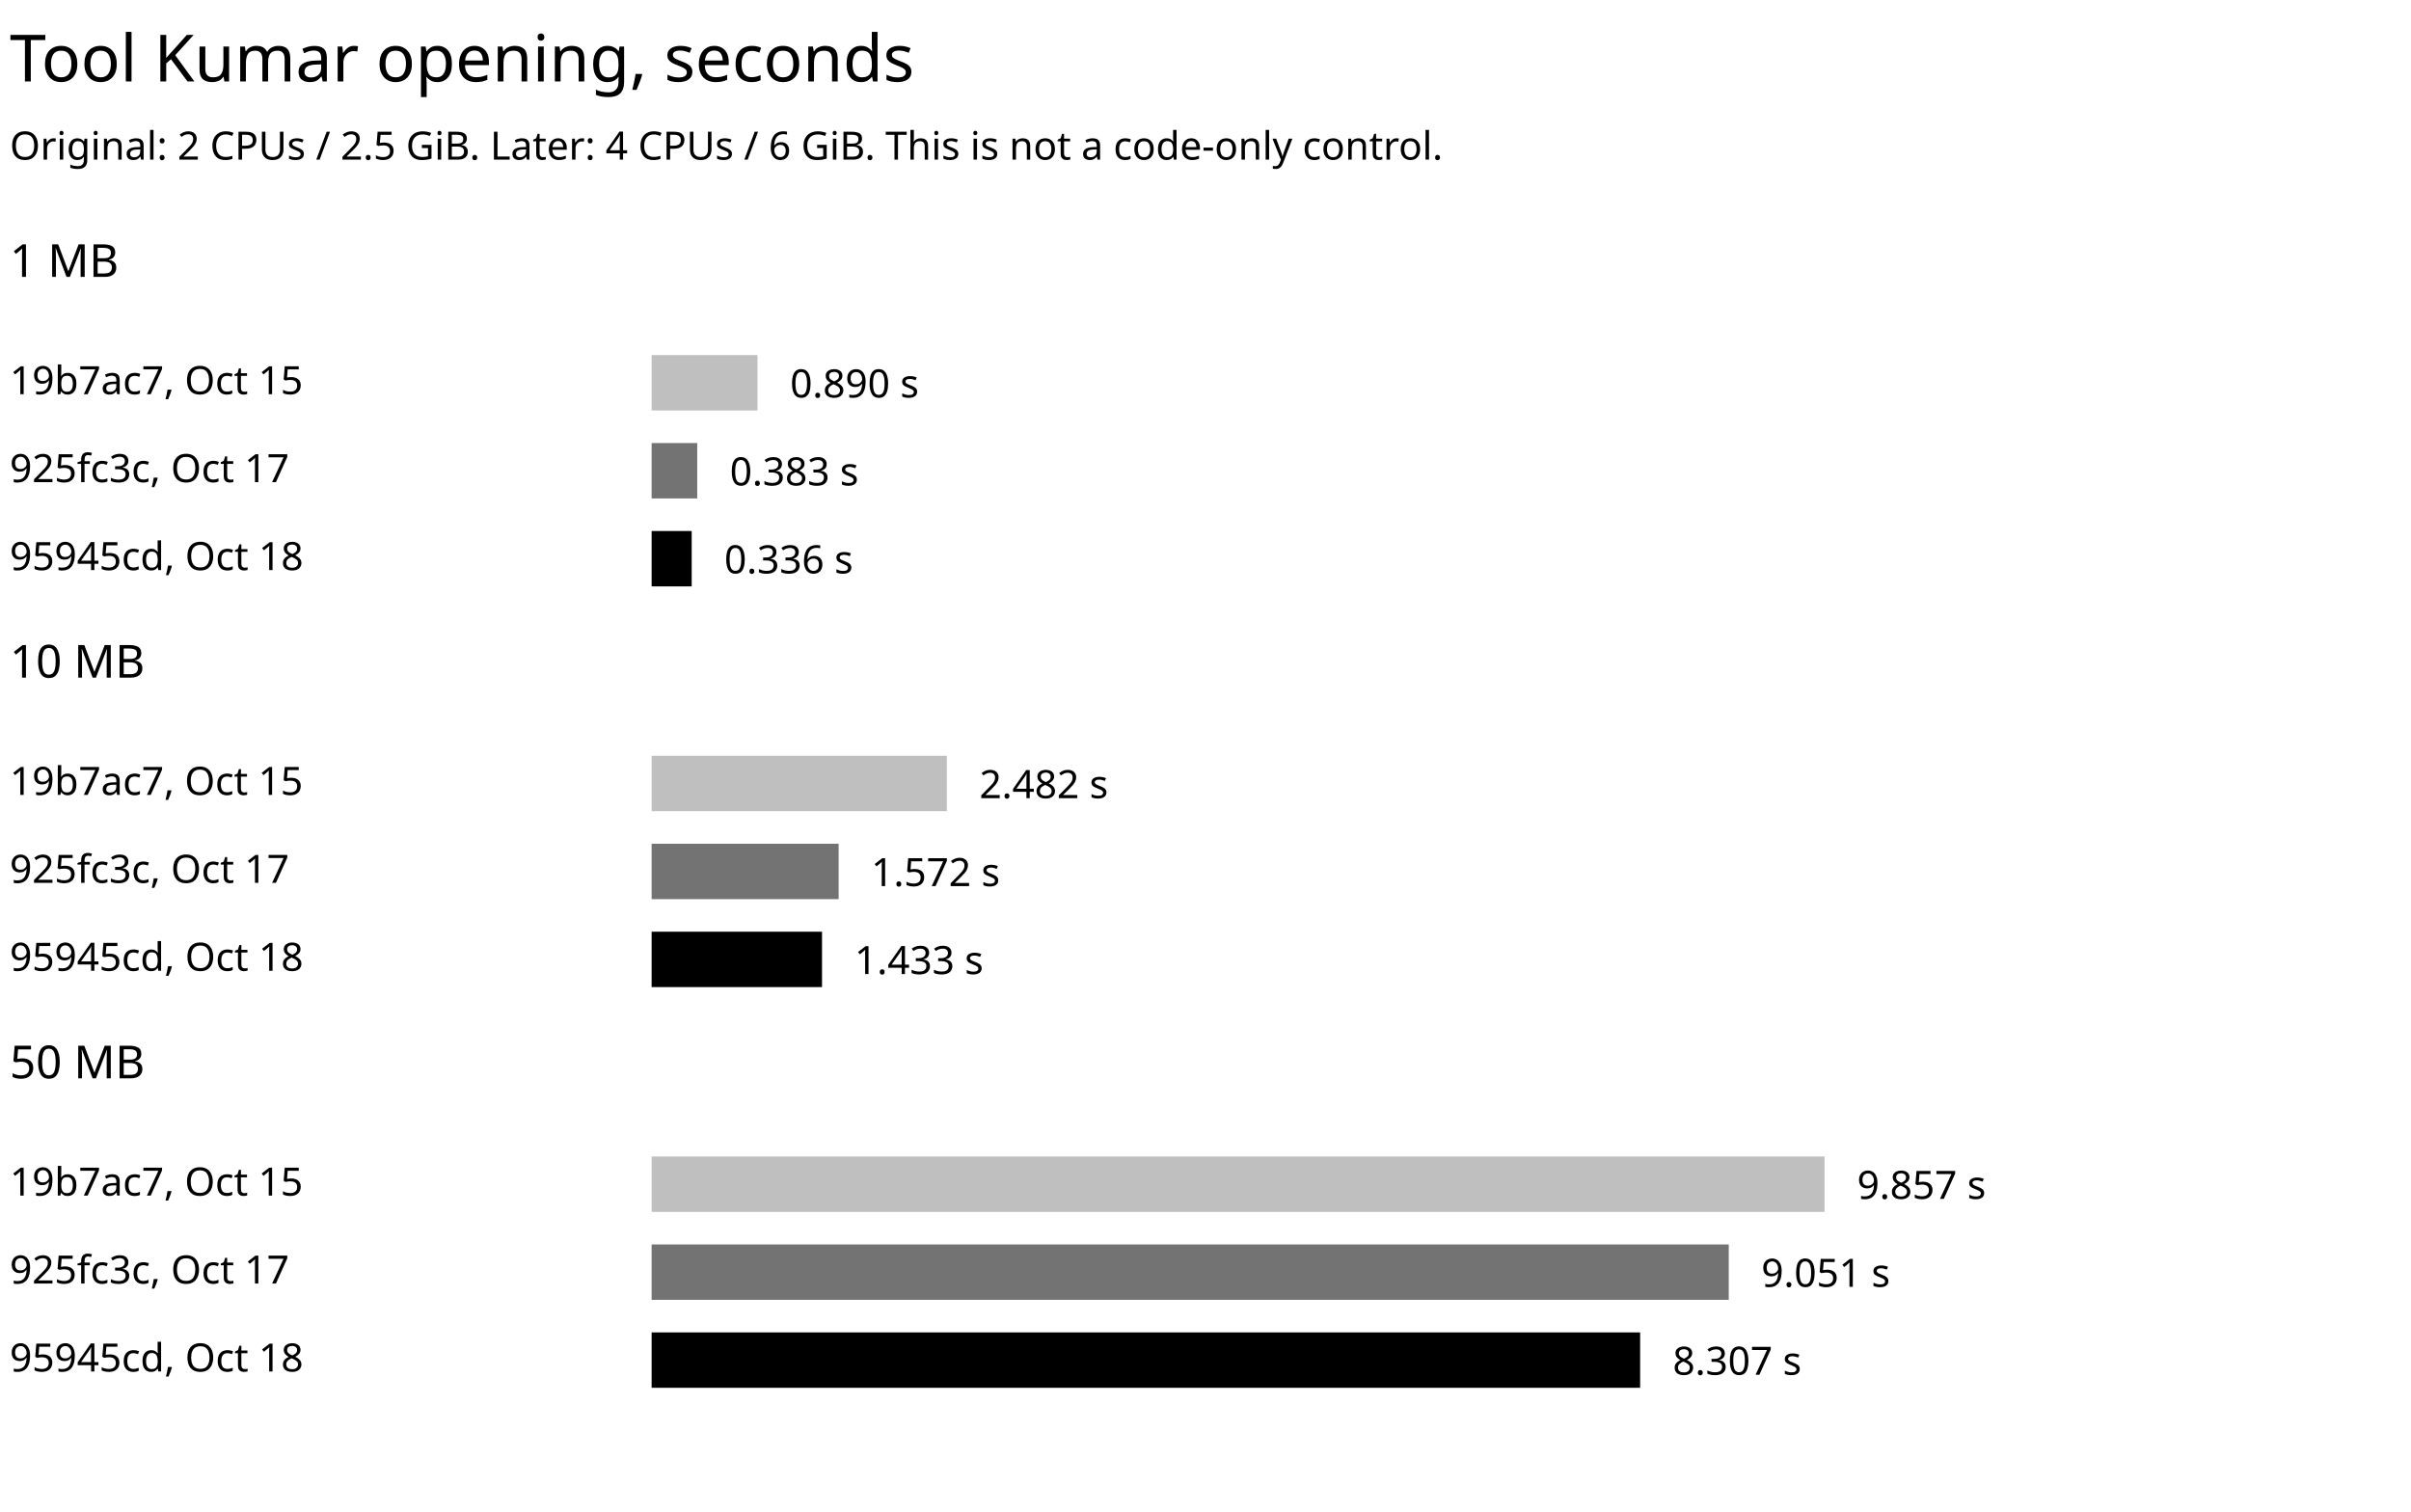
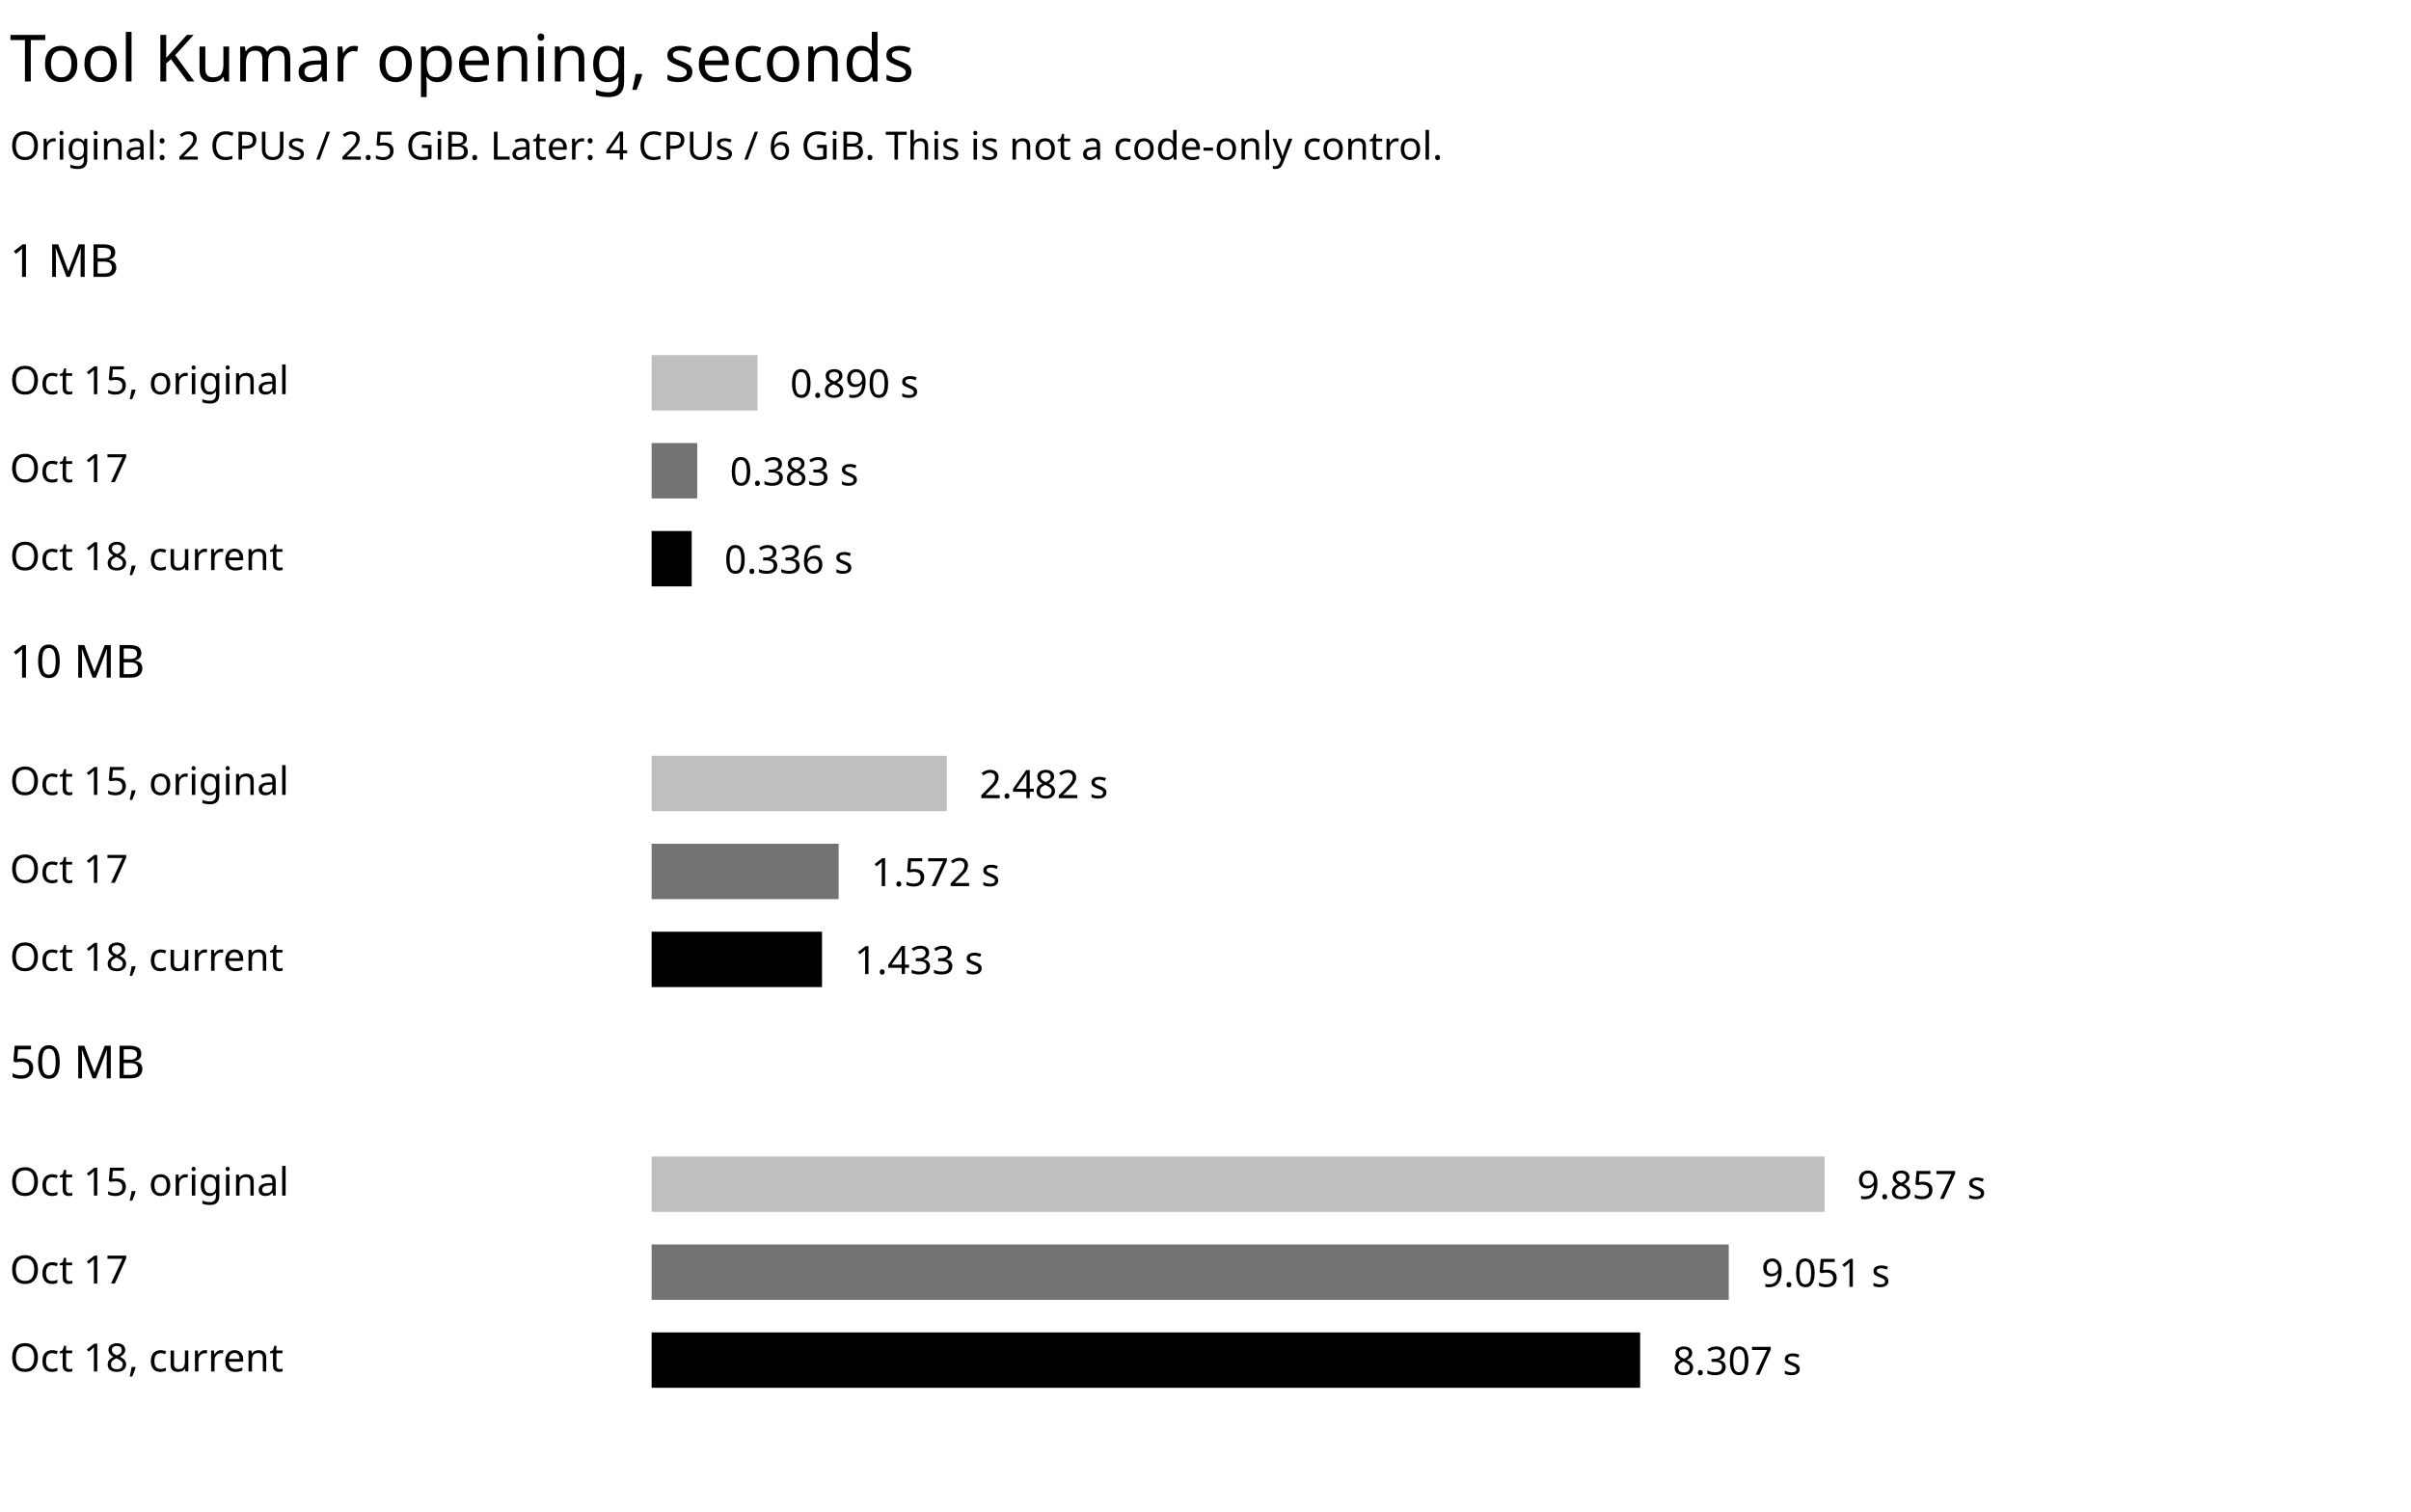
<svg xmlns="http://www.w3.org/2000/svg" viewBox="0 0 740 464" role="img" aria-labelledby="title desc">
  <style>:root{color-scheme:light dark;color:light-dark(#17212e,#e2e8f0)}</style>
  <g fill="currentColor" font-family="system-ui,sans-serif">
    <text x="3.0" y="25.0" font-size="20">Tool Kumar opening, seconds</text>
    <text x="3.0" y="49.0" font-size="12">Original: 2 CPUs / 2.5 GiB. Later: 4 CPUs / 6 GiB. This is not a code-only control.</text>
    <text x="3.0" y="85.0" font-size="14">1 MB</text>
-     <text x="3.0" y="121.0" font-size="12">19b7ac7, Oct 15</text>
+     <text x="3.0" y="121.0" font-size="12">Oct 15, original</text>
    <rect x="200" y="109" width="32.5" height="17" fill-opacity="0.25" />
    <text x="242.5" y="122.0" font-size="12">0.890 s</text>
-     <text x="3.0" y="148.0" font-size="12">925fc3c, Oct 17</text>
+     <text x="3.0" y="148.0" font-size="12">Oct 17</text>
    <rect x="200" y="136" width="14.0" height="17" fill-opacity="0.55" />
    <text x="224.0" y="149.0" font-size="12">0.383 s</text>
-     <text x="3.0" y="175.0" font-size="12">95945cd, Oct 18</text>
+     <text x="3.0" y="175.0" font-size="12">Oct 18, current</text>
    <rect x="200" y="163" width="12.3" height="17" fill-opacity="1" />
    <text x="222.3" y="176.0" font-size="12">0.336 s</text>
    <text x="3.0" y="208.0" font-size="14">10 MB</text>
-     <text x="3.0" y="244.0" font-size="12">19b7ac7, Oct 15</text>
+     <text x="3.0" y="244.0" font-size="12">Oct 15, original</text>
    <rect x="200" y="232" width="90.6" height="17" fill-opacity="0.25" />
    <text x="300.6" y="245.0" font-size="12">2.482 s</text>
-     <text x="3.0" y="271.0" font-size="12">925fc3c, Oct 17</text>
+     <text x="3.0" y="271.0" font-size="12">Oct 17</text>
    <rect x="200" y="259" width="57.4" height="17" fill-opacity="0.55" />
    <text x="267.4" y="272.0" font-size="12">1.572 s</text>
-     <text x="3.0" y="298.0" font-size="12">95945cd, Oct 18</text>
+     <text x="3.0" y="298.0" font-size="12">Oct 18, current</text>
    <rect x="200" y="286" width="52.3" height="17" fill-opacity="1" />
    <text x="262.3" y="299.0" font-size="12">1.433 s</text>
    <text x="3.0" y="331.0" font-size="14">50 MB</text>
-     <text x="3.0" y="367.0" font-size="12">19b7ac7, Oct 15</text>
+     <text x="3.0" y="367.0" font-size="12">Oct 15, original</text>
    <rect x="200" y="355" width="360.0" height="17" fill-opacity="0.25" />
    <text x="570.0" y="368.0" font-size="12">9.857 s</text>
-     <text x="3.0" y="394.0" font-size="12">925fc3c, Oct 17</text>
+     <text x="3.0" y="394.0" font-size="12">Oct 17</text>
    <rect x="200" y="382" width="330.6" height="17" fill-opacity="0.55" />
    <text x="540.6" y="395.0" font-size="12">9.051 s</text>
-     <text x="3.0" y="421.0" font-size="12">95945cd, Oct 18</text>
+     <text x="3.0" y="421.0" font-size="12">Oct 18, current</text>
    <rect x="200" y="409" width="303.4" height="17" fill-opacity="1" />
    <text x="513.4" y="422.0" font-size="12">8.307 s</text>
  </g>
</svg>
